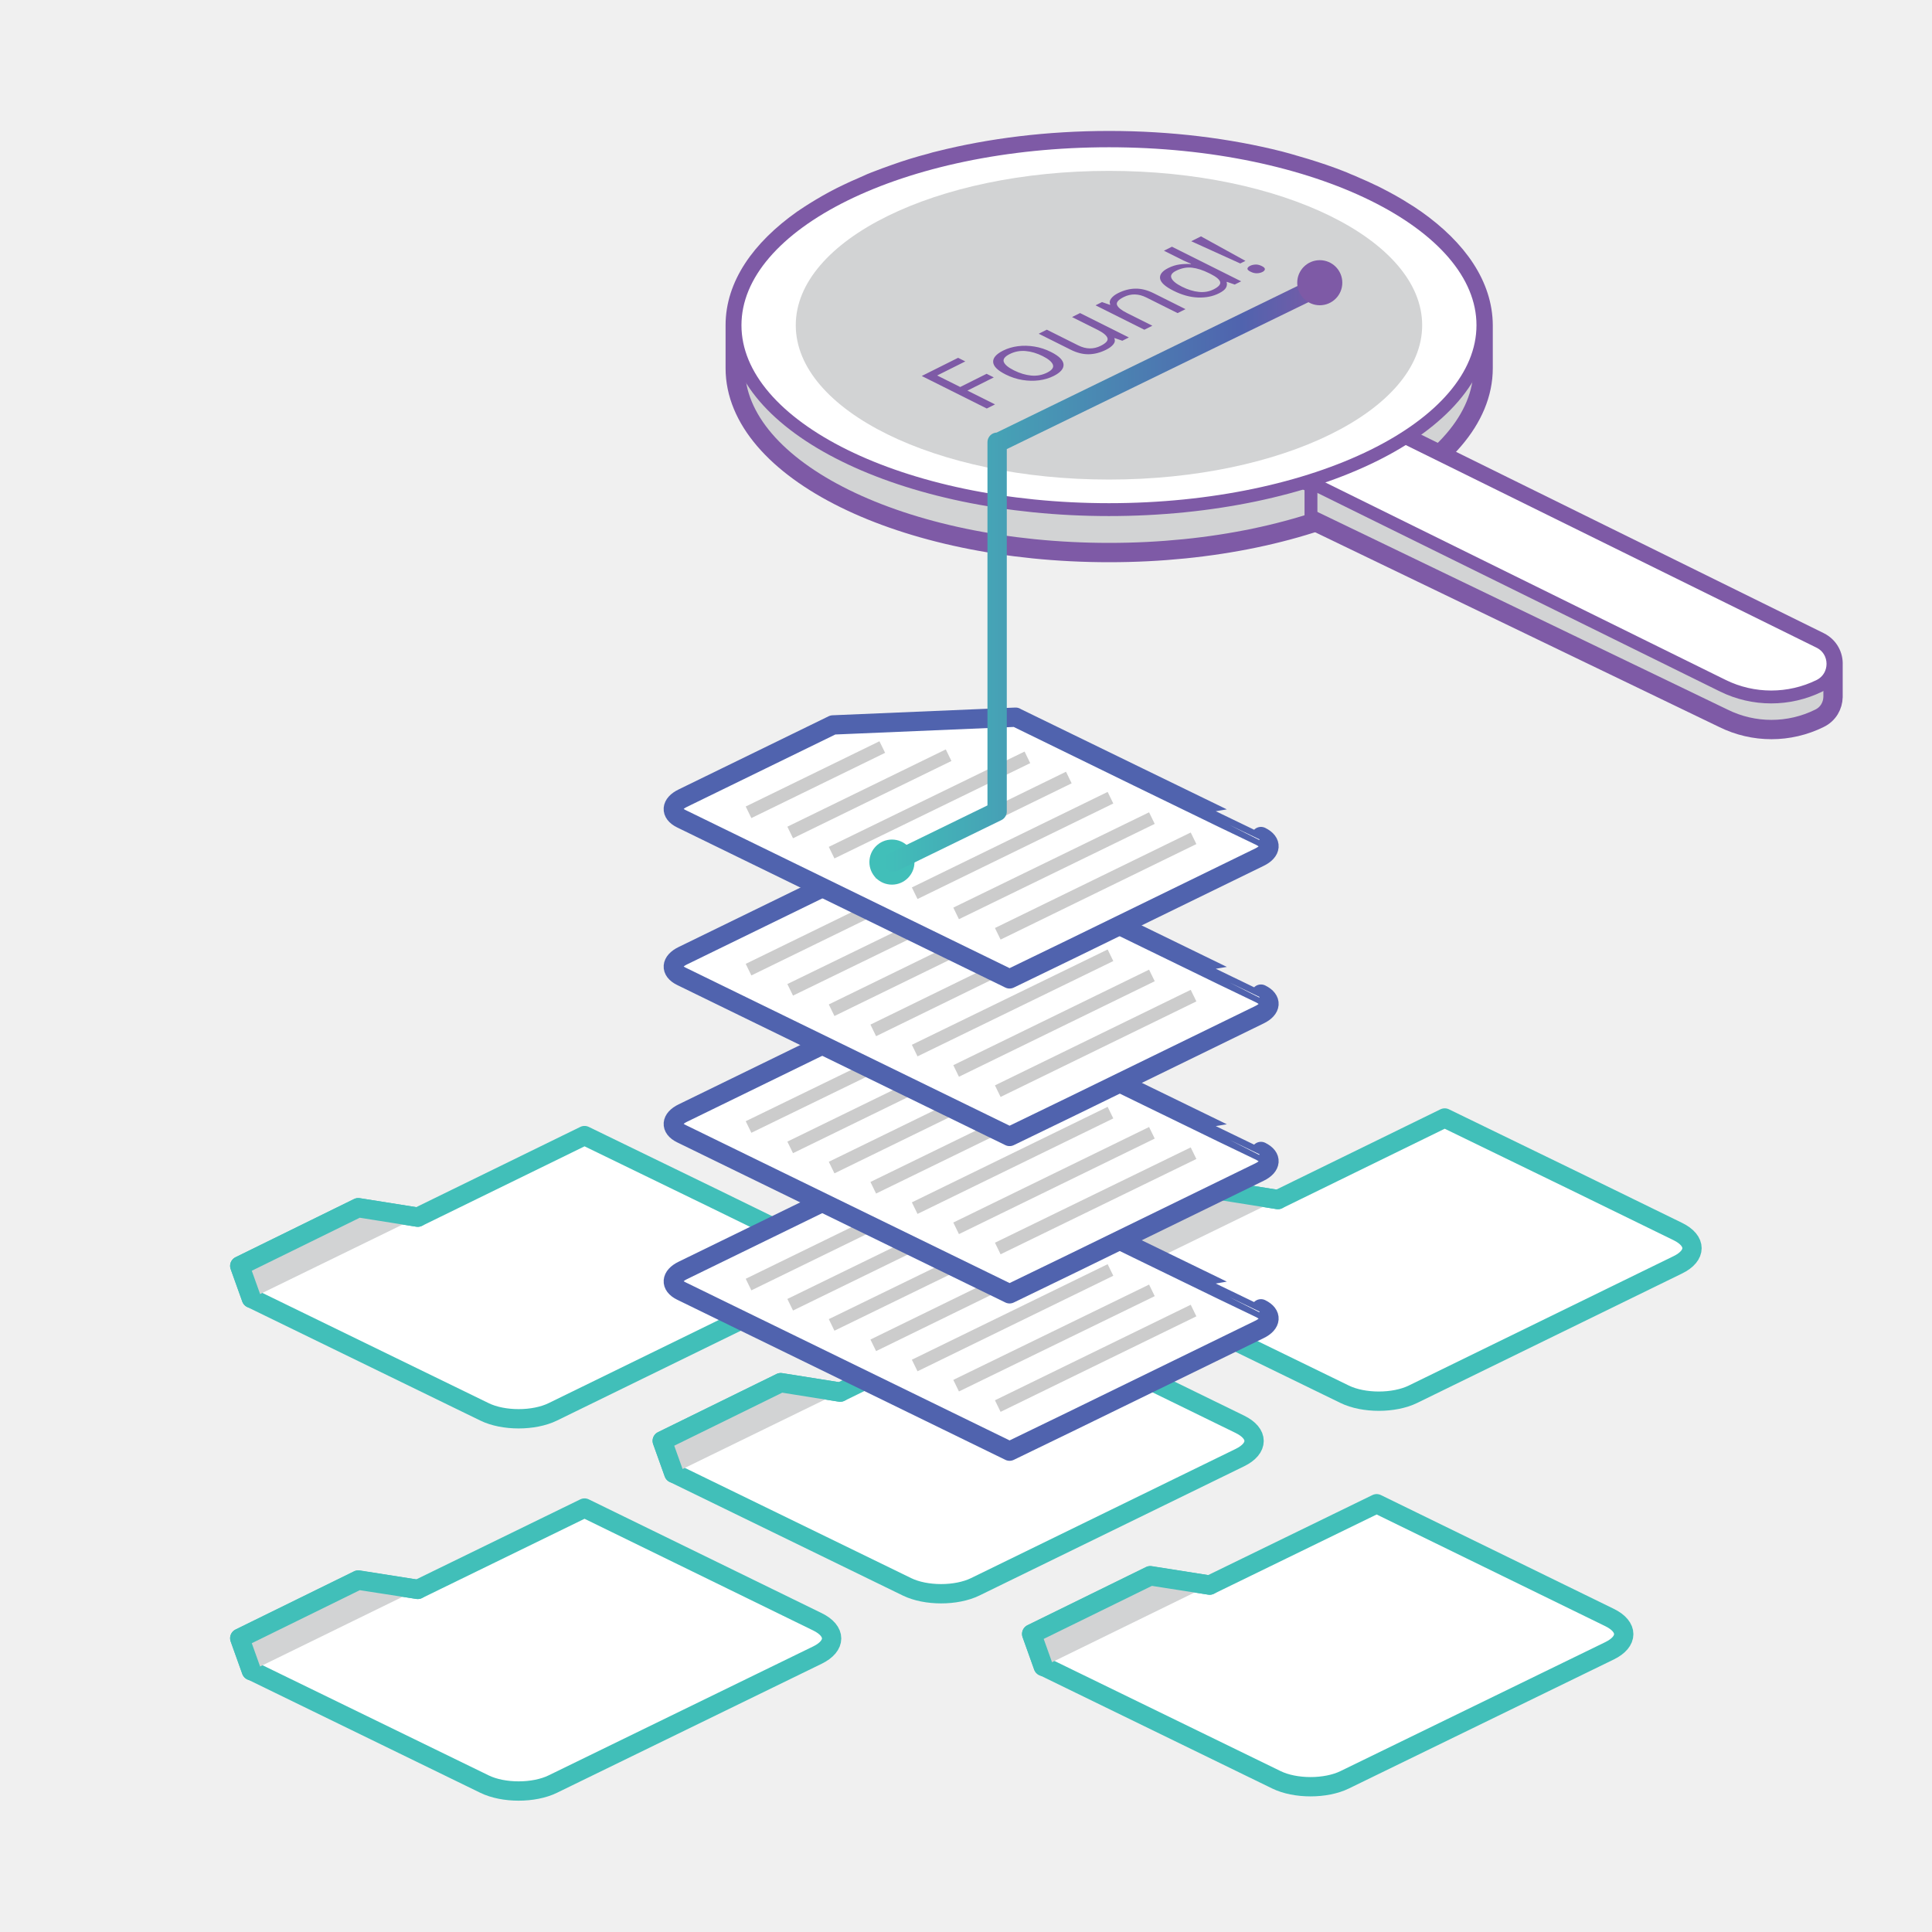
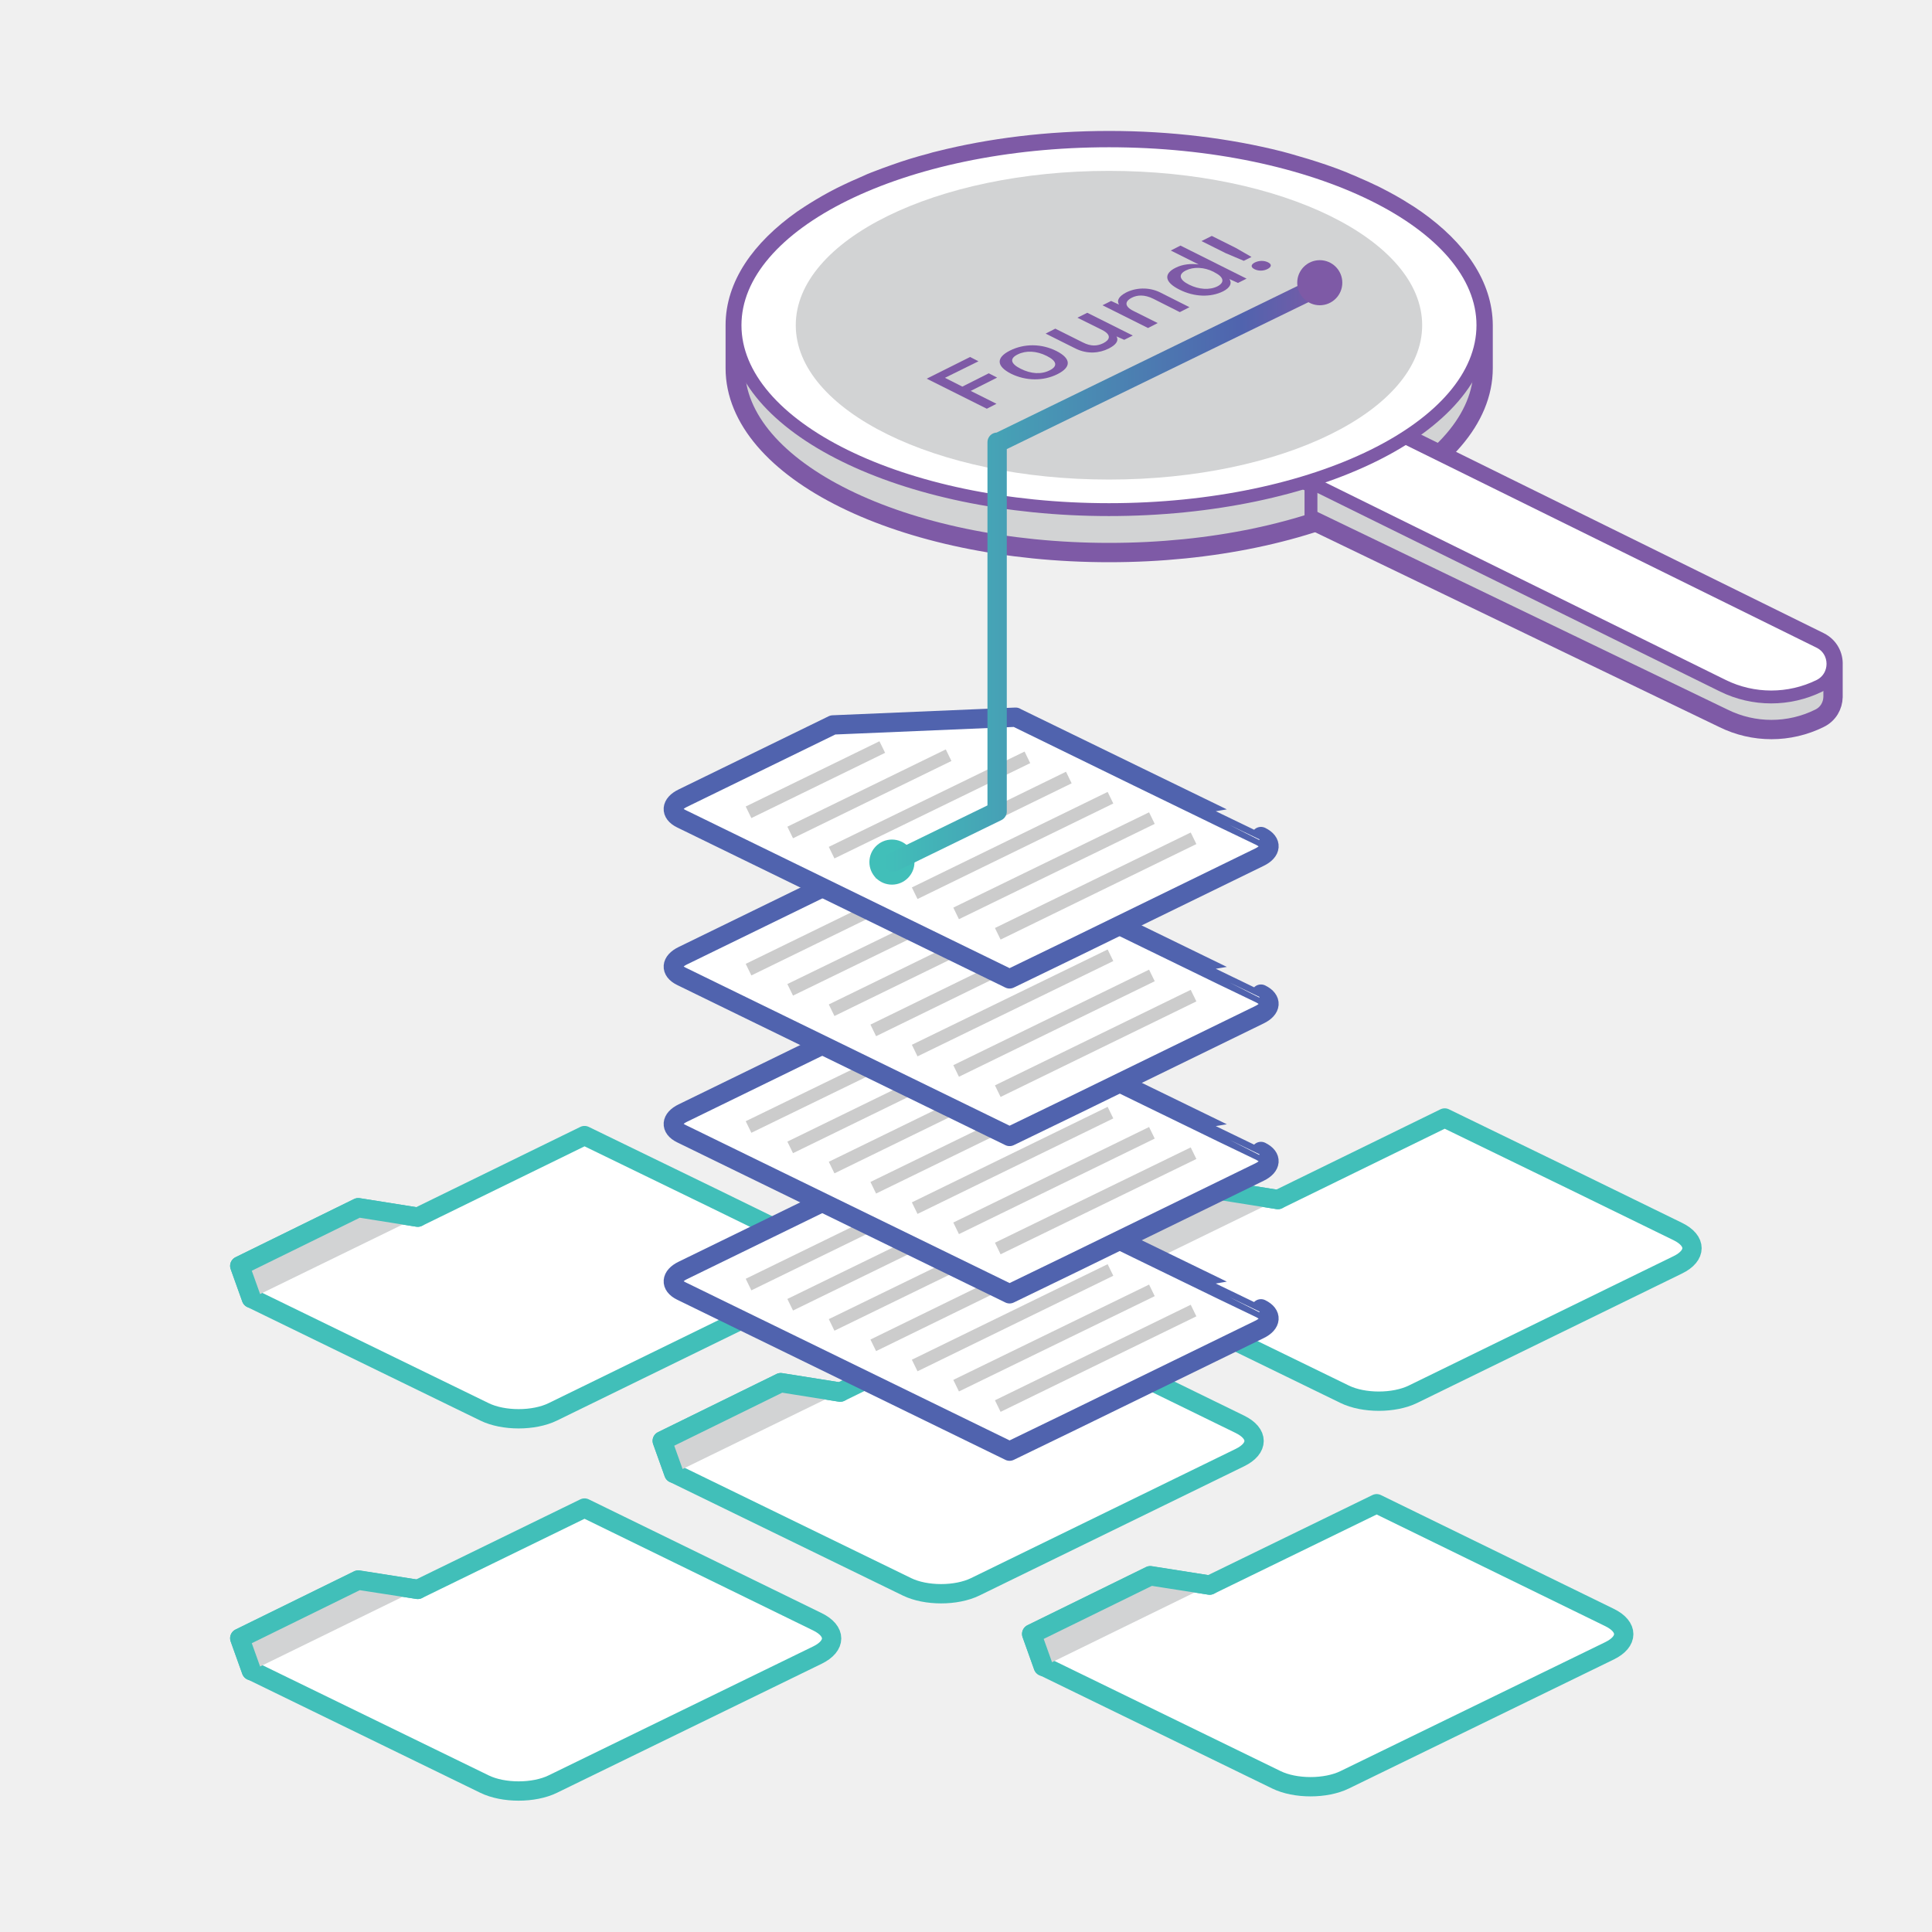
<svg xmlns="http://www.w3.org/2000/svg" version="1.1" baseProfile="basic" id="Layer_1" x="0px" y="0px" viewBox="0 0 900 900" xml:space="preserve">
  <style type="text/css">
- 	.st0{fill:#D2D3D4;}
- 	.st1{fill:#CCCCCC;}
- 	.st2{fill:none;stroke:#41BFB9;stroke-width:6.216;stroke-linecap:round;stroke-linejoin:round;stroke-miterlimit:10;}
- 	.st3{fill:none;stroke:#7E5AA6;stroke-width:12.75;stroke-linecap:round;stroke-linejoin:round;stroke-miterlimit:10;}
- 	.st4{fill:none;stroke:url(#SVGID_1_);stroke-width:12.75;stroke-linecap:round;stroke-linejoin:round;stroke-miterlimit:10;}
- 	.st5{fill:none;stroke:#41BFB9;stroke-width:12.75;stroke-linecap:round;stroke-linejoin:round;stroke-miterlimit:10;}
- 	.st6{fill:none;stroke:url(#SVGID_2_);stroke-width:12.75;stroke-linecap:round;stroke-linejoin:round;stroke-miterlimit:10;}
- 	.st7{fill:#7E5AA6;}
- 	.st8{fill:#41BBB9;}
- 	.st9{fill:#FFFFFF;stroke:#F15E4F;stroke-width:22.038;stroke-miterlimit:10;}
- 	.st10{opacity:0.6;}
- 	.st11{fill:#FFFFFF;}
- 	.st12{fill:none;stroke:#FFFFFF;stroke-width:21;stroke-miterlimit:10;}
- 	.st13{fill:none;stroke:url(#SVGID_3_);stroke-width:28.93;stroke-miterlimit:10;}
- 	.st14{fill:none;stroke:#FFFFFF;stroke-width:25.5;stroke-miterlimit:10;}
- 	.st15{fill:none;stroke:#CCCCCC;stroke-width:18;stroke-miterlimit:10;}
- 	.st16{opacity:0.6;fill:none;stroke:#FFFFFF;stroke-width:18;stroke-miterlimit:10;}
- 	.st17{fill:none;stroke:url(#SVGID_4_);stroke-width:25.5;stroke-miterlimit:10;}
- 	.st18{fill:#EEF3F3;}
- 	.st19{fill:url(#SVGID_5_);}
- 	.st20{fill:none;stroke:url(#SVGID_6_);stroke-width:25.5;stroke-miterlimit:10;}
- 	.st21{fill:#3EB0A9;}
- 	.st22{fill:#7865AC;}
- 	.st23{fill:#493B96;}
- 	.st24{fill:none;stroke:#CCCCCC;stroke-width:90;stroke-miterlimit:10;}
- 	.st25{fill:#D32150;}
- 	.st26{fill:none;stroke:#FFFFFF;stroke-width:30;stroke-miterlimit:10;}
- 	.st27{fill:#FFFFFF;stroke:#231F20;stroke-miterlimit:10;}
- 	.st28{fill:none;stroke:url(#SVGID_7_);stroke-width:12.75;stroke-linecap:round;stroke-linejoin:round;stroke-miterlimit:10;}
- 	.st29{fill:none;stroke:url(#SVGID_8_);stroke-width:12.75;stroke-linecap:round;stroke-linejoin:round;stroke-miterlimit:10;}
- 	.st30{fill:none;stroke:url(#SVGID_9_);stroke-width:12.75;stroke-linecap:round;stroke-linejoin:round;stroke-miterlimit:10;}
- 	.st31{fill:none;stroke:url(#SVGID_10_);stroke-width:12.75;stroke-linecap:round;stroke-linejoin:round;stroke-miterlimit:10;}
- 	.st32{fill:none;stroke:url(#SVGID_11_);stroke-width:12.75;stroke-linecap:round;stroke-linejoin:round;stroke-miterlimit:10;}
- 	.st33{fill:#FFFFFF;stroke:#5063AE;stroke-width:12.75;stroke-linecap:round;stroke-linejoin:round;stroke-miterlimit:10;}
- 	.st34{fill:none;stroke:url(#SVGID_12_);stroke-width:12.75;stroke-linecap:round;stroke-linejoin:round;stroke-miterlimit:10;}
- 	.st35{fill:none;stroke:url(#SVGID_13_);stroke-width:12.75;stroke-linecap:round;stroke-linejoin:round;stroke-miterlimit:10;}
- 	.st36{fill:none;stroke:url(#SVGID_14_);stroke-width:12.75;stroke-linecap:round;stroke-linejoin:round;stroke-miterlimit:10;}
- 	.st37{fill:none;stroke:url(#SVGID_15_);stroke-width:12.75;stroke-linecap:round;stroke-linejoin:round;stroke-miterlimit:10;}
- 	.st38{fill:none;stroke:#5063AE;stroke-width:12.75;stroke-linecap:round;stroke-linejoin:round;stroke-miterlimit:10;}
- 	.st39{fill:#41BFB9;}
- 	.st40{fill:none;stroke:#FFFFFF;stroke-width:49.939;stroke-miterlimit:10;}
- 	.st41{fill:none;stroke:#CCCCCC;stroke-width:3.88;stroke-miterlimit:10;}
- 	.st42{fill:#FFFFFF;stroke:url(#SVGID_16_);stroke-width:6.216;stroke-linecap:round;stroke-linejoin:round;stroke-miterlimit:10;}
- 	.st43{fill:#FFFFFF;stroke:url(#SVGID_17_);stroke-width:6.216;stroke-linecap:round;stroke-linejoin:round;stroke-miterlimit:10;}
- 	.st44{fill:#FFFFFF;stroke:#5063AE;stroke-width:6.216;stroke-linecap:round;stroke-linejoin:round;stroke-miterlimit:10;}
- 	.st45{fill:none;stroke:#CCCCCC;stroke-width:5.965;stroke-miterlimit:10;}
- 	.st46{fill:#FFFFFF;stroke:#41BFB9;stroke-width:9;stroke-linecap:round;stroke-linejoin:round;stroke-miterlimit:10;}
- 	.st47{fill:#D2D3D4;stroke:#41BFB9;stroke-width:9;stroke-linecap:round;stroke-linejoin:round;stroke-miterlimit:10;}
- 	.st48{fill:#D2D3D4;stroke:#7E5AA6;stroke-width:9;stroke-linecap:round;stroke-linejoin:round;stroke-miterlimit:10;}
- 	.st49{fill:#D2D3D4;stroke:#7E5AA6;stroke-width:6;stroke-linecap:round;stroke-linejoin:round;stroke-miterlimit:10;}
- 	.st50{fill:#FFFFFF;stroke:#7E5AA6;stroke-width:6;stroke-linecap:round;stroke-linejoin:round;stroke-miterlimit:10;}
- 	.st51{font-family:'WorkSans-Medium';}
- 	.st52{font-size:47.434px;}
- 	.st53{fill:#FFFFFF;stroke:#5063AE;stroke-width:9;stroke-linecap:round;stroke-linejoin:round;stroke-miterlimit:10;}
- 	.st54{fill:none;stroke:#CCCCCC;stroke-width:6;stroke-miterlimit:10;}
- 	.st55{fill:none;stroke:url(#SVGID_18_);stroke-width:9;stroke-linecap:round;stroke-linejoin:round;stroke-miterlimit:10;}
- 	.st56{fill:#FFFFFF;stroke:#41BFB9;stroke-width:6.216;stroke-linecap:round;stroke-linejoin:round;stroke-miterlimit:10;}
- 	.st57{fill:#D2D3D4;stroke:#41BFB9;stroke-width:6.216;stroke-linecap:round;stroke-linejoin:round;stroke-miterlimit:10;}
- 	.st58{fill:#7E5AA6;stroke:#FFFFFF;stroke-width:6.216;stroke-linecap:round;stroke-linejoin:round;stroke-miterlimit:10;}
- 	.st59{fill:#D2D3D4;stroke:#FFFFFF;stroke-width:6.216;stroke-linecap:round;stroke-linejoin:round;stroke-miterlimit:10;}
- 	.st60{fill:#41BFB9;stroke:#FFFFFF;stroke-width:6.216;stroke-linecap:round;stroke-linejoin:round;stroke-miterlimit:10;}
- 	.st61{fill:#5063AE;}
- 	.st62{fill:#5063AE;stroke:#FFFFFF;stroke-width:6.216;stroke-linecap:round;stroke-linejoin:round;stroke-miterlimit:10;}
- 	.st63{fill:none;stroke:#FFFFFF;stroke-width:6.216;stroke-linecap:round;stroke-linejoin:round;stroke-miterlimit:10;}
- 	.st64{fill:none;stroke:url(#SVGID_19_);stroke-width:6.216;stroke-linecap:round;stroke-linejoin:round;stroke-miterlimit:10;}
- 	.st65{fill:none;stroke:#5063AE;stroke-width:6.216;stroke-linecap:round;stroke-linejoin:round;stroke-miterlimit:10;}
- 	.st66{fill:none;stroke:url(#SVGID_20_);stroke-width:6.216;stroke-linecap:round;stroke-linejoin:round;stroke-miterlimit:10;}
- 	.st67{fill:none;stroke:#7E5AA6;stroke-width:6.216;stroke-linecap:round;stroke-linejoin:round;stroke-miterlimit:10;}
- 	.st68{fill:none;stroke:url(#SVGID_21_);stroke-width:6.216;stroke-linecap:round;stroke-linejoin:round;stroke-miterlimit:10;}
- 	.st69{fill:none;stroke:url(#SVGID_22_);stroke-width:6.216;stroke-linecap:round;stroke-linejoin:round;stroke-miterlimit:10;}
- 	.st70{fill:none;stroke:url(#SVGID_23_);stroke-width:6.216;stroke-linecap:round;stroke-linejoin:round;stroke-miterlimit:10;}
- 	.st71{fill:url(#SVGID_24_);}
- 	.st72{fill:none;stroke:url(#SVGID_25_);stroke-width:6.116;stroke-linecap:round;stroke-linejoin:round;stroke-miterlimit:10;}
- 	.st73{fill:none;stroke:#5063AE;stroke-width:6.116;stroke-linecap:round;stroke-linejoin:round;stroke-miterlimit:10;}
- 	.st74{fill:none;stroke:url(#SVGID_26_);stroke-width:6.116;stroke-linecap:round;stroke-linejoin:round;stroke-miterlimit:10;}
- 	.st75{fill:none;stroke:#41BFB9;stroke-width:6.116;stroke-linecap:round;stroke-linejoin:round;stroke-miterlimit:10;}
- 	.st76{fill:none;stroke:#7E5AA6;stroke-width:6.116;stroke-linecap:round;stroke-linejoin:round;stroke-miterlimit:10;}
- 	.st77{fill:none;stroke:url(#SVGID_27_);stroke-width:6.116;stroke-linecap:round;stroke-linejoin:round;stroke-miterlimit:10;}
- 	.st78{fill:none;stroke:url(#SVGID_28_);stroke-width:6.116;stroke-linecap:round;stroke-linejoin:round;stroke-miterlimit:10;}
- 	.st79{fill:none;stroke:url(#SVGID_29_);stroke-width:6.116;stroke-linecap:round;stroke-linejoin:round;stroke-miterlimit:10;}
- 	.st80{fill:url(#SVGID_30_);}
- 	.st81{fill:none;stroke:url(#SVGID_31_);stroke-width:6.116;stroke-linecap:round;stroke-linejoin:round;stroke-miterlimit:10;}
- 	.st82{fill:none;stroke:url(#SVGID_32_);stroke-width:6.116;stroke-linecap:round;stroke-linejoin:round;stroke-miterlimit:10;}
- 	.st83{fill:none;stroke:url(#SVGID_33_);stroke-width:6.116;stroke-linecap:round;stroke-linejoin:round;stroke-miterlimit:10;}
- 	.st84{fill:none;stroke:url(#SVGID_34_);stroke-width:6.116;stroke-linecap:round;stroke-linejoin:round;stroke-miterlimit:10;}
- 	.st85{fill:none;stroke:url(#SVGID_35_);stroke-width:6.116;stroke-linecap:round;stroke-linejoin:round;stroke-miterlimit:10;}
- 	.st86{fill:url(#SVGID_36_);}
- 	.st87{fill:none;stroke:url(#SVGID_37_);stroke-width:6.116;stroke-linecap:round;stroke-linejoin:round;stroke-miterlimit:10;}
- 	.st88{fill:none;stroke:url(#SVGID_38_);stroke-width:6.116;stroke-linecap:round;stroke-linejoin:round;stroke-miterlimit:10;}
- 	.st89{fill:none;stroke:url(#SVGID_39_);stroke-width:6.116;stroke-linecap:round;stroke-linejoin:round;stroke-miterlimit:10;}
- 	.st90{fill:none;stroke:url(#SVGID_40_);stroke-width:6.116;stroke-linecap:round;stroke-linejoin:round;stroke-miterlimit:10;}
- 	.st91{fill:none;stroke:url(#SVGID_41_);stroke-width:6.116;stroke-linecap:round;stroke-linejoin:round;stroke-miterlimit:10;}
- 	.st92{fill:url(#SVGID_42_);}
- 	.st93{fill:url(#SVGID_43_);}
- 	.st94{fill:none;stroke:url(#SVGID_44_);stroke-width:6.116;stroke-linecap:round;stroke-linejoin:round;stroke-miterlimit:10;}
- 	.st95{fill:none;stroke:url(#SVGID_45_);stroke-width:6.116;stroke-linecap:round;stroke-linejoin:round;stroke-miterlimit:10;}
- 	.st96{fill:none;stroke:url(#SVGID_46_);stroke-width:6.116;stroke-linecap:round;stroke-linejoin:round;stroke-miterlimit:10;}
- 	.st97{fill:none;stroke:url(#SVGID_47_);stroke-width:6.116;stroke-linecap:round;stroke-linejoin:round;stroke-miterlimit:10;}
- 	.st98{fill:none;stroke:url(#SVGID_48_);stroke-width:6.116;stroke-linecap:round;stroke-linejoin:round;stroke-miterlimit:10;}
- 	.st99{fill:none;stroke:url(#SVGID_49_);stroke-width:6.116;stroke-linecap:round;stroke-linejoin:round;stroke-miterlimit:10;}
- 	.st100{fill:none;stroke:url(#SVGID_50_);stroke-width:6.116;stroke-linecap:round;stroke-linejoin:round;stroke-miterlimit:10;}
- 	.st101{fill:none;stroke:url(#SVGID_51_);stroke-width:6.116;stroke-linecap:round;stroke-linejoin:round;stroke-miterlimit:10;}
- 	.st102{fill:none;stroke:url(#SVGID_52_);stroke-width:6.116;stroke-linecap:round;stroke-linejoin:round;stroke-miterlimit:10;}
- 	.st103{fill:none;stroke:url(#SVGID_53_);stroke-width:6.116;stroke-linecap:round;stroke-linejoin:round;stroke-miterlimit:10;}
- 	.st104{fill:none;stroke:url(#SVGID_54_);stroke-width:6.116;stroke-linecap:round;stroke-linejoin:round;stroke-miterlimit:10;}
- 	.st105{fill:none;stroke:url(#SVGID_55_);stroke-width:9;stroke-linecap:round;stroke-linejoin:round;stroke-miterlimit:10;}
- 	.st106{fill:none;stroke:url(#SVGID_56_);stroke-width:9;stroke-linecap:round;stroke-linejoin:round;stroke-miterlimit:10;}
- 	.st107{fill:none;stroke:url(#SVGID_57_);stroke-width:9;stroke-linecap:round;stroke-linejoin:round;stroke-miterlimit:10;}
- 	.st108{fill:none;stroke:#7E5AA6;stroke-width:9;stroke-linecap:round;stroke-linejoin:round;stroke-miterlimit:10;}
- 	.st109{fill:none;stroke:url(#SVGID_58_);stroke-width:9;stroke-linecap:round;stroke-linejoin:round;stroke-miterlimit:10;}
- 	.st110{fill:none;stroke:#5063AE;stroke-width:9;stroke-linecap:round;stroke-linejoin:round;stroke-miterlimit:10;}
- 	.st111{fill:#5063AE;stroke:#5063AE;stroke-width:9;stroke-linecap:round;stroke-linejoin:round;stroke-miterlimit:10;}
- 	.st112{fill:none;stroke:#5063AE;stroke-width:6;stroke-linecap:round;stroke-linejoin:round;stroke-miterlimit:10;}
- 	.st113{fill:#7E5AA6;stroke:#7E5AA6;stroke-width:9;stroke-linecap:round;stroke-linejoin:round;stroke-miterlimit:10;}
- 	.st114{fill:none;stroke:#7E5AA6;stroke-width:6;stroke-linecap:round;stroke-linejoin:round;stroke-miterlimit:10;}
- 	.st115{fill:none;stroke:#41BFB9;stroke-width:9;stroke-linecap:round;stroke-linejoin:round;stroke-miterlimit:10;}
- 	.st116{fill:#41BFB9;stroke:#41BFB9;stroke-width:9;stroke-linecap:round;stroke-linejoin:round;stroke-miterlimit:10;}
- 	.st117{fill:none;stroke:#41BFB9;stroke-width:6;stroke-linecap:round;stroke-linejoin:round;stroke-miterlimit:10;}
- 	.st118{fill:none;stroke:#41BFB9;stroke-width:3;stroke-miterlimit:10;}
- 	.st119{fill:none;stroke:#5063AE;stroke-width:3;stroke-miterlimit:10;}
- 	.st120{fill:none;stroke:#7E5AA6;stroke-width:3;stroke-miterlimit:10;}
- 	.st121{fill:none;}
- 	.st122{fill:none;stroke:url(#SVGID_59_);stroke-width:9;stroke-linecap:round;stroke-linejoin:round;stroke-miterlimit:10;}
- 	.st123{fill:none;stroke:url(#SVGID_60_);stroke-width:6;stroke-linecap:round;stroke-linejoin:round;stroke-miterlimit:10;}
- 	.st124{fill:none;stroke:url(#SVGID_61_);stroke-width:9;stroke-linecap:round;stroke-linejoin:round;stroke-miterlimit:10;}
- 	.st125{fill:none;stroke:url(#SVGID_62_);stroke-width:9;stroke-linecap:round;stroke-linejoin:round;stroke-miterlimit:10;}
- 	.st126{fill:none;stroke:url(#SVGID_63_);stroke-width:9;stroke-linecap:round;stroke-linejoin:round;stroke-miterlimit:10;}
- 	.st127{fill:none;stroke:url(#SVGID_64_);stroke-width:9;stroke-linecap:round;stroke-linejoin:round;stroke-miterlimit:10;}
- 	.st128{fill:none;stroke:url(#SVGID_65_);stroke-width:9;stroke-linecap:round;stroke-linejoin:round;stroke-miterlimit:10;}
- 	.st129{fill:#FFFFFF;stroke:#5063AE;stroke-width:6;stroke-linecap:round;stroke-linejoin:round;stroke-miterlimit:10;}
- 	.st130{fill:none;stroke:url(#SVGID_66_);stroke-width:9;stroke-linecap:round;stroke-linejoin:round;stroke-miterlimit:10;}
- 	.st131{fill:none;stroke:url(#SVGID_67_);stroke-width:9;stroke-linecap:round;stroke-linejoin:round;stroke-miterlimit:10;}
- 	.st132{fill:none;stroke:url(#SVGID_68_);stroke-width:9;stroke-linecap:round;stroke-linejoin:round;stroke-miterlimit:10;}
- 	.st133{fill:none;stroke:#3E3092;stroke-width:3;stroke-miterlimit:10;}
- 	.st134{fill:none;stroke:url(#SVGID_69_);stroke-width:9;stroke-linecap:round;stroke-linejoin:round;stroke-miterlimit:10;}
+ 	.st0{fill:#FFFFFF;stroke:#41BFB9;stroke-width:9;stroke-linecap:round;stroke-linejoin:round;stroke-miterlimit:10;}
+ 	.st1{fill:#D2D3D4;stroke:#41BFB9;stroke-width:9;stroke-linecap:round;stroke-linejoin:round;stroke-miterlimit:10;}
+ 	.st2{fill:#D2D3D4;stroke:#7E5AA6;stroke-width:9;stroke-linecap:round;stroke-linejoin:round;stroke-miterlimit:10;}
+ 	.st3{fill:none;stroke:#7E5AA6;stroke-width:6;stroke-linecap:round;stroke-linejoin:round;stroke-miterlimit:10;}
+ 	.st4{fill:#FFFFFF;stroke:#7E5AA6;stroke-width:6;stroke-linecap:round;stroke-linejoin:round;stroke-miterlimit:10;}
+ 	.st5{fill:#D2D3D4;}
+ 	.st6{fill:#7E5AA6;}
+ 	.st7{fill:#FFFFFF;stroke:#5063AE;stroke-width:9;stroke-linecap:round;stroke-linejoin:round;stroke-miterlimit:10;}
+ 	.st8{fill:none;stroke:#CCCCCC;stroke-width:6;stroke-miterlimit:10;}
+ 	.st9{fill:#41BFB9;}
+ 	.st10{fill:none;stroke:url(#SVGID_1_);stroke-width:9;stroke-linecap:round;stroke-linejoin:round;stroke-miterlimit:10;}
</style>
  <g>
    <g>
      <g>
        <g>
-           <path class="st46" d="M194.6,567l-27.7-4.4l-55.2,27.1l5.4,15.1l108.6,52.9c8.8,4.3,23,4.3,31.8,0l123.4-60.3      c8.8-4.3,8.8-11.2,0-15.5l-48.3-23.6L272.3,529L194.6,567z" />
+           <path class="st0" d="M194.6,567l-27.7-4.4l-55.2,27.1l5.4,15.1l108.6,52.9c8.8,4.3,23,4.3,31.8,0l123.4-60.3      c8.8-4.3,8.8-11.2,0-15.5l-48.3-23.6L272.3,529L194.6,567z" />
        </g>
        <g>
          <g>
-             <polyline class="st47" points="194.6,567 166.9,562.6 111.7,589.7 117.1,604.8      " />
+             <polyline class="st1" points="194.6,567 166.9,562.6 111.7,589.7 117.1,604.8      " />
          </g>
        </g>
      </g>
    </g>
    <g>
      <g>
        <g>
-           <path class="st46" d="M391.4,648.5l-27.7-4.4l-55.2,27.1l5.4,15.1l108.6,52.9c8.8,4.3,23,4.3,31.8,0L577.6,679      c8.8-4.3,8.8-11.2,0-15.5l-48.3-23.6l-60.2-29.4L391.4,648.5z" />
+           <path class="st0" d="M391.4,648.5l-27.7-4.4l-55.2,27.1l5.4,15.1l108.6,52.9c8.8,4.3,23,4.3,31.8,0L577.6,679      c8.8-4.3,8.8-11.2,0-15.5l-48.3-23.6l-60.2-29.4L391.4,648.5z" />
        </g>
        <g>
          <g>
-             <polyline class="st47" points="391.4,648.5 363.7,644.1 308.5,671.2 313.9,686.3      " />
+             <polyline class="st1" points="391.4,648.5 363.7,644.1 308.5,671.2 313.9,686.3      " />
          </g>
        </g>
      </g>
    </g>
    <g>
      <g>
        <g>
-           <path class="st46" d="M194.6,740.4l-27.7-4.4l-55.2,27.1l5.4,15.1l108.6,52.9c8.8,4.3,23,4.3,31.8,0L380.8,771      c8.8-4.3,8.8-11.2,0-15.5l-48.3-23.6l-60.2-29.4L194.6,740.4z" />
+           <path class="st0" d="M194.6,740.4l-27.7-4.4l-55.2,27.1l5.4,15.1l108.6,52.9c8.8,4.3,23,4.3,31.8,0L380.8,771      c8.8-4.3,8.8-11.2,0-15.5l-48.3-23.6l-60.2-29.4L194.6,740.4z" />
        </g>
        <g>
          <g>
-             <polyline class="st47" points="194.6,740.4 166.9,736.1 111.7,763.2 117.1,778.3      " />
+             <polyline class="st1" points="194.6,740.4 166.9,736.1 111.7,763.2 117.1,778.3      " />
          </g>
        </g>
      </g>
    </g>
    <g>
      <g>
        <g>
-           <path class="st46" d="M595.3,558.8l-27.7-4.4l-55.2,27.1l5.4,15.1l108.6,52.9c8.8,4.3,23,4.3,31.8,0l123.4-60.3      c8.8-4.3,8.8-11.2,0-15.5l-48.3-23.6L673,520.8L595.3,558.8z" />
+           <path class="st0" d="M595.3,558.8l-27.7-4.4l-55.2,27.1l5.4,15.1l108.6,52.9c8.8,4.3,23,4.3,31.8,0l123.4-60.3      c8.8-4.3,8.8-11.2,0-15.5l-48.3-23.6L673,520.8L595.3,558.8z" />
        </g>
        <g>
          <g>
-             <polyline class="st47" points="595.3,558.8 567.6,554.4 512.4,581.5 517.8,596.6      " />
+             <polyline class="st1" points="595.3,558.8 567.6,554.4 512.4,581.5 517.8,596.6      " />
          </g>
        </g>
      </g>
    </g>
    <g>
-       <path class="st48" d="M659.4,102.2c-0.4-0.3-0.8-0.5-1.2-0.8c-1.3-0.9-2.6-1.8-4-2.6c-4-2.6-8.4-5-12.9-7.3c-1-0.5-1.9-1-2.9-1.4    c-2.1-1-4.2-2-6.4-2.9c-0.9-0.4-1.8-0.8-2.7-1.2c-1.3-0.5-2.5-1-3.8-1.6c-3-1.2-6-2.3-9.2-3.4c-5.3-1.8-10.9-3.5-16.6-5.1    c-1.2-0.3-2.5-0.7-3.7-1c-23.8-6-50.8-9.4-79.3-9.4c-28.6,0-55.5,3.4-79.3,9.4c-1.3,0.3-2.5,0.6-3.7,1c-5.8,1.5-11.3,3.2-16.6,5.1    c-3.1,1.1-6.2,2.2-9.2,3.4c-1.3,0.5-2.6,1-3.8,1.6c-0.9,0.4-1.8,0.8-2.7,1.2c-2.2,0.9-4.3,1.9-6.4,2.9c-1,0.5-2,1-2.9,1.4    c-4.6,2.3-8.9,4.8-12.9,7.3c-1.4,0.9-2.7,1.7-4,2.6c-0.4,0.3-0.8,0.5-1.2,0.8c-19.8,14-31.5,30.9-31.5,49.3v20    c0,47.5,78,85.9,174.2,85.9s174.2-38.5,174.2-85.9v-20C690.8,133.1,679.2,116.2,659.4,102.2z" />
-       <path class="st48" d="M611.7,242.5l191.1,92.1c14.1,7,30.7,7,44.8,0l0,0c4.1-2,6.2-5.9,6.3-9.9h0v-15h0c0.2-4.2-1.9-8.5-6.3-10.7    L528.4,141.6l-43.2,21.3l125.4,61.9" />
-       <line class="st49" x1="610.7" y1="224.7" x2="610.7" y2="241.5" />
+       <path class="st2" d="M659.4,102.2c-0.4-0.3-0.8-0.5-1.2-0.8c-1.3-0.9-2.6-1.8-4-2.6c-4-2.6-8.4-5-12.9-7.3c-1-0.5-1.9-1-2.9-1.4    c-2.1-1-4.2-2-6.4-2.9c-0.9-0.4-1.8-0.8-2.7-1.2c-1.3-0.5-2.5-1-3.8-1.6c-3-1.2-6-2.3-9.2-3.4c-5.3-1.8-10.9-3.5-16.6-5.1    c-1.2-0.3-2.5-0.7-3.7-1c-23.8-6-50.8-9.4-79.3-9.4c-28.6,0-55.5,3.4-79.3,9.4c-1.3,0.3-2.5,0.6-3.7,1c-5.8,1.5-11.3,3.2-16.6,5.1    c-3.1,1.1-6.2,2.2-9.2,3.4c-1.3,0.5-2.6,1-3.8,1.6c-0.9,0.4-1.8,0.8-2.7,1.2c-2.2,0.9-4.3,1.9-6.4,2.9c-1,0.5-2,1-2.9,1.4    c-4.6,2.3-8.9,4.8-12.9,7.3c-1.4,0.9-2.7,1.7-4,2.6c-0.4,0.3-0.8,0.5-1.2,0.8c-19.8,14-31.5,30.9-31.5,49.3v20    c0,47.5,78,85.9,174.2,85.9s174.2-38.5,174.2-85.9v-20C690.8,133.1,679.2,116.2,659.4,102.2z" />
+       <path class="st2" d="M611.7,242.5l191.1,92.1c14.1,7,30.7,7,44.8,0l0,0c4.1-2,6.2-5.9,6.3-9.9l0,0v-15l0,0    c0.2-4.2-1.9-8.5-6.3-10.7L528.4,141.6l-43.2,21.3l125.4,61.9" />
+       <line class="st3" x1="610.7" y1="224.7" x2="610.7" y2="241.5" />
      <g>
-         <path class="st50" d="M802.7,319.5L485.2,162.9l43.2-21.3L847.5,299c8.5,4.2,8.5,16.3,0,20.5l0,0     C833.4,326.4,816.8,326.4,802.7,319.5z" />
+         <path class="st4" d="M802.7,319.5L485.2,162.9l43.2-21.3L847.5,299c8.5,4.2,8.5,16.3,0,20.5l0,0     C833.4,326.4,816.8,326.4,802.7,319.5z" />
      </g>
-       <ellipse class="st50" cx="516.6" cy="151.5" rx="174.2" ry="85.9" />
-       <ellipse class="st0" cx="516.6" cy="151.5" rx="145.9" ry="71.9" />
-       <text transform="matrix(0.8944 -0.4472 0.8944 0.4472 455.5731 192.3533)" class="st7 st51 st52">Found!</text>
+       <ellipse class="st4" cx="516.6" cy="151.5" rx="174.2" ry="85.9" />
+       <ellipse class="st5" cx="516.6" cy="151.5" rx="145.9" ry="71.9" />
+       <g>
+         <path class="st6" d="M440.2,176l8.1,4.1l12.3-6.2l3.9,2l-12.3,6.2l12,6l-4.5,2.3l-28-14l20.2-10.1l3.9,2L440.2,176z" />
+         <path class="st6" d="M492.1,163.5c6.9,3.5,7.1,7.5,0.5,10.8c-6.6,3.3-14.7,3.2-21.6-0.2c-6.9-3.5-7.1-7.5-0.5-10.8     C477.1,160,485.1,160,492.1,163.5z M475.5,171.8c4.8,2.4,9.6,2.7,13.5,0.7c3.8-1.9,3.4-4.3-1.4-6.7c-4.8-2.4-9.7-2.6-13.5-0.7     C470.2,167,470.7,169.4,475.5,171.8z" />
+         <path class="st6" d="M506.5,145.7l21.2,10.6l-4,2l-3.6-1.6c1.2,2.1-0.3,4-3.7,5.7c-4.2,2.1-9.8,2.7-15.3,0l-14-7l4.5-2.3     l12.8,6.4c3.9,2,6.8,1.7,9.5,0.4c3.2-1.6,4-3.9-0.5-6.2l-11.5-5.7L506.5,145.7z" />
+         <path class="st6" d="M540.4,136.2l13.7,6.9l-4.5,2.3l-12.3-6.2c-4.2-2.1-7.6-1.8-10.1-0.5c-2.8,1.4-4,3.8,0.9,6.2l11.2,5.6     l-4.5,2.3l-21.2-10.6l4-2l3.7,1.7c-1.3-2.1,0.2-4,3.2-5.6C529,134,535.1,133.6,540.4,136.2z" />
+         <path class="st6" d="M549.9,114.4l30.8,15.4l-4,2l-4-1.8c1.3,1.9,0.4,4-2.9,5.7c-5.8,2.9-13.5,2.7-20.4-0.8     c-7-3.5-7.4-7.4-1.7-10.2c3.2-1.6,7.1-2,10.7-1.5l-13-6.5L549.9,114.4z M565.8,126.9l-0.5-0.3c-4.4-2.2-9.3-2.4-12.9-0.6     c-3.6,1.8-3.1,4.3,1.5,6.6s9.6,2.6,13.2,0.8C570.6,131.6,570.2,129.1,565.8,126.9z" />
+         <path class="st6" d="M575.7,115.5l7.3,4.2l-3.6,1.8l-8.5-3.6l-11.2-5.6l4.8-2.4L575.7,115.5z M590.7,122.2     c1.8,0.9,1.7,2.1-0.2,3.1c-1.9,1-4.3,1-6.1,0.1s-1.8-2.1,0.1-3.1C586.5,121.3,588.9,121.3,590.7,122.2z" />
+       </g>
    </g>
    <g>
      <g>
        <g>
          <g>
-             <path class="st53" d="M473.1,554.1l-85.1,3.6l-69.9,34.1c-5.6,2.7-6,7-0.7,9.6l152.9,74.6l29.1-14.1l87.3-42.6       c5.6-2.7,6-7,0.7-9.6C587.3,609.8,473.4,554.3,473.1,554.1z" />
+             <path class="st7" d="M473.1,554.1l-85.1,3.6l-69.9,34.1c-5.6,2.7-6,7-0.7,9.6L470.3,676l29.1-14.1l87.3-42.6       c5.6-2.7,6-7,0.7-9.6C587.3,609.8,473.4,554.3,473.1,554.1z" />
          </g>
        </g>
        <g>
          <g>
            <g>
-               <line class="st54" x1="464.8" y1="655" x2="556" y2="610.5" />
-               <line class="st54" x1="445.4" y1="645.5" x2="536.6" y2="601.1" />
-               <line class="st54" x1="426.1" y1="636.1" x2="517.3" y2="591.6" />
-               <line class="st54" x1="387.4" y1="617.2" x2="478.6" y2="572.8" />
-               <line class="st54" x1="368.1" y1="607.8" x2="441.9" y2="571.8" />
-               <line class="st54" x1="348.7" y1="598.4" x2="411" y2="568" />
+               <line class="st8" x1="464.8" y1="655" x2="556" y2="610.5" />
+               <line class="st8" x1="445.4" y1="645.5" x2="536.6" y2="601.1" />
+               <line class="st8" x1="426.1" y1="636.1" x2="517.3" y2="591.6" />
+               <line class="st8" x1="387.4" y1="617.2" x2="478.6" y2="572.8" />
+               <line class="st8" x1="368.1" y1="607.8" x2="441.9" y2="571.8" />
+               <line class="st8" x1="348.7" y1="598.4" x2="411" y2="568" />
            </g>
          </g>
-           <line class="st54" x1="406.8" y1="626.7" x2="497.9" y2="582.2" />
+           <line class="st8" x1="406.8" y1="626.7" x2="497.9" y2="582.2" />
        </g>
      </g>
      <g>
        <g>
          <g>
-             <path class="st53" d="M473.1,480.8l-85.1,3.6l-69.9,34.1c-5.6,2.7-6,7-0.7,9.6l152.9,74.6l29.1-14.1l87.3-42.6       c5.6-2.7,6-7,0.7-9.6C587.3,536.5,473.4,480.9,473.1,480.8z" />
+             <path class="st7" d="M473.1,480.8l-85.1,3.6l-69.9,34.1c-5.6,2.7-6,7-0.7,9.6l152.9,74.6l29.1-14.1l87.3-42.6       c5.6-2.7,6-7,0.7-9.6C587.3,536.5,473.4,480.9,473.1,480.8z" />
          </g>
        </g>
        <g>
          <g>
            <g>
-               <line class="st54" x1="464.8" y1="581.6" x2="556" y2="537.2" />
-               <line class="st54" x1="445.4" y1="572.2" x2="536.6" y2="527.7" />
-               <line class="st54" x1="426.1" y1="562.8" x2="517.3" y2="518.3" />
-               <line class="st54" x1="387.4" y1="543.9" x2="478.6" y2="499.4" />
-               <line class="st54" x1="368.1" y1="534.5" x2="441.9" y2="498.5" />
-               <line class="st54" x1="348.7" y1="525" x2="411" y2="494.7" />
+               <line class="st8" x1="464.8" y1="581.6" x2="556" y2="537.2" />
+               <line class="st8" x1="445.4" y1="572.2" x2="536.6" y2="527.7" />
+               <line class="st8" x1="426.1" y1="562.8" x2="517.3" y2="518.3" />
+               <line class="st8" x1="387.4" y1="543.9" x2="478.6" y2="499.4" />
+               <line class="st8" x1="368.1" y1="534.5" x2="441.9" y2="498.5" />
+               <line class="st8" x1="348.7" y1="525" x2="411" y2="494.7" />
            </g>
          </g>
-           <line class="st54" x1="406.8" y1="553.3" x2="497.9" y2="508.9" />
+           <line class="st8" x1="406.8" y1="553.3" x2="497.9" y2="508.9" />
        </g>
      </g>
      <g>
        <g>
          <g>
-             <path class="st53" d="M473.1,407.5l-85.1,3.6l-69.9,34.1c-5.6,2.7-6,7-0.7,9.6l152.9,74.6l29.1-14.1l87.3-42.6       c5.6-2.7,6-7,0.7-9.6C587.3,463.2,473.4,407.6,473.1,407.5z" />
+             <path class="st7" d="M473.1,407.5l-85.1,3.6l-69.9,34.1c-5.6,2.7-6,7-0.7,9.6l152.9,74.6l29.1-14.1l87.3-42.6       c5.6-2.7,6-7,0.7-9.6C587.3,463.2,473.4,407.6,473.1,407.5z" />
          </g>
        </g>
        <g>
          <g>
            <g>
-               <line class="st54" x1="464.8" y1="508.3" x2="556" y2="463.8" />
-               <line class="st54" x1="445.4" y1="498.9" x2="536.6" y2="454.4" />
-               <line class="st54" x1="426.1" y1="489.4" x2="517.3" y2="445" />
-               <line class="st54" x1="387.4" y1="470.6" x2="478.6" y2="426.1" />
-               <line class="st54" x1="368.1" y1="461.1" x2="441.9" y2="425.2" />
-               <line class="st54" x1="348.7" y1="451.7" x2="411" y2="421.3" />
+               <line class="st8" x1="464.8" y1="508.3" x2="556" y2="463.8" />
+               <line class="st8" x1="445.4" y1="498.9" x2="536.6" y2="454.4" />
+               <line class="st8" x1="426.1" y1="489.4" x2="517.3" y2="445" />
+               <line class="st8" x1="387.4" y1="470.6" x2="478.6" y2="426.1" />
+               <line class="st8" x1="368.1" y1="461.1" x2="441.9" y2="425.2" />
+               <line class="st8" x1="348.7" y1="451.7" x2="411" y2="421.3" />
            </g>
          </g>
-           <line class="st54" x1="406.8" y1="480" x2="497.9" y2="435.5" />
+           <line class="st8" x1="406.8" y1="480" x2="497.9" y2="435.5" />
        </g>
      </g>
      <g>
        <g>
-           <path class="st53" d="M473.1,334.1l-85.1,3.6l-69.9,34.1c-5.6,2.7-6,7-0.7,9.6l152.9,74.6l29.1-14.1l87.3-42.6      c5.6-2.7,6-7,0.7-9.6C587.3,389.8,473.4,334.3,473.1,334.1z" />
+           <path class="st7" d="M473.1,334.1l-85.1,3.6l-69.9,34.1c-5.6,2.7-6,7-0.7,9.6L470.3,456l29.1-14.1l87.3-42.6      c5.6-2.7,6-7,0.7-9.6C587.3,389.8,473.4,334.3,473.1,334.1z" />
        </g>
      </g>
      <g>
        <g>
          <g>
-             <line class="st54" x1="464.8" y1="435" x2="556" y2="390.5" />
-             <line class="st54" x1="445.4" y1="425.5" x2="536.6" y2="381.1" />
-             <line class="st54" x1="426.1" y1="416.1" x2="517.3" y2="371.6" />
-             <line class="st54" x1="387.4" y1="397.2" x2="478.6" y2="352.8" />
-             <line class="st54" x1="368.1" y1="387.8" x2="441.9" y2="351.8" />
-             <line class="st54" x1="348.7" y1="378.4" x2="411" y2="348" />
+             <line class="st8" x1="464.8" y1="435" x2="556" y2="390.5" />
+             <line class="st8" x1="445.4" y1="425.5" x2="536.6" y2="381.1" />
+             <line class="st8" x1="426.1" y1="416.1" x2="517.3" y2="371.6" />
+             <line class="st8" x1="387.4" y1="397.2" x2="478.6" y2="352.8" />
+             <line class="st8" x1="368.1" y1="387.8" x2="441.9" y2="351.8" />
+             <line class="st8" x1="348.7" y1="378.4" x2="411" y2="348" />
          </g>
        </g>
-         <line class="st54" x1="406.8" y1="406.7" x2="497.9" y2="362.2" />
+         <line class="st8" x1="406.8" y1="406.7" x2="497.9" y2="362.2" />
      </g>
-       <circle class="st39" cx="415.5" cy="401.6" r="10.5" />
-       <linearGradient id="SVGID_1_" gradientUnits="userSpaceOnUse" x1="411.582" y1="267.119" x2="620.262" y2="267.119">
+       <circle class="st9" cx="415.5" cy="401.6" r="10.5" />
+       <linearGradient id="SVGID_1_" gradientUnits="userSpaceOnUse" x1="411.6" y1="630.74" x2="620.3" y2="630.74" gradientTransform="matrix(1 0 0 -1 0 897.89)">
        <stop offset="1.198948e-03" style="stop-color:#41BFB9" />
        <stop offset="0.8" style="stop-color:#5063AE" />
        <stop offset="1" style="stop-color:#7E5AA6" />
      </linearGradient>
-       <polyline style="fill:none;stroke:url(#SVGID_1_);stroke-width:9;stroke-linecap:round;stroke-linejoin:round;stroke-miterlimit:10;" points="    416.1,401.6 464.5,378 464.5,206 464.5,206.4 615.8,132.7   " />
-       <circle class="st7" cx="614.8" cy="131.7" r="10.5" />
+       <polyline class="st10" points="416.1,401.6 464.5,378 464.5,206 464.5,206.4 615.8,132.7   " />
+       <circle class="st6" cx="614.8" cy="131.7" r="10.5" />
    </g>
    <g>
      <g>
        <g>
-           <path class="st46" d="M563.5,738.4l-27.7-4.4l-55.2,27.1l5.4,15.1l108.6,52.9c8.8,4.3,23,4.3,31.8,0L749.8,769      c8.8-4.3,8.8-11.2,0-15.5l-48.3-23.6l-60.2-29.4L563.5,738.4z" />
+           <path class="st0" d="M563.5,738.4l-27.7-4.4l-55.2,27.1l5.4,15.1l108.6,52.9c8.8,4.3,23,4.3,31.8,0L749.8,769      c8.8-4.3,8.8-11.2,0-15.5l-48.3-23.6l-60.2-29.4L563.5,738.4z" />
        </g>
        <g>
          <g>
-             <polyline class="st47" points="563.5,738.4 535.9,734.1 480.6,761.2 486,776.3      " />
+             <polyline class="st1" points="563.5,738.4 535.9,734.1 480.6,761.2 486,776.3      " />
          </g>
        </g>
      </g>
    </g>
  </g>
</svg>
